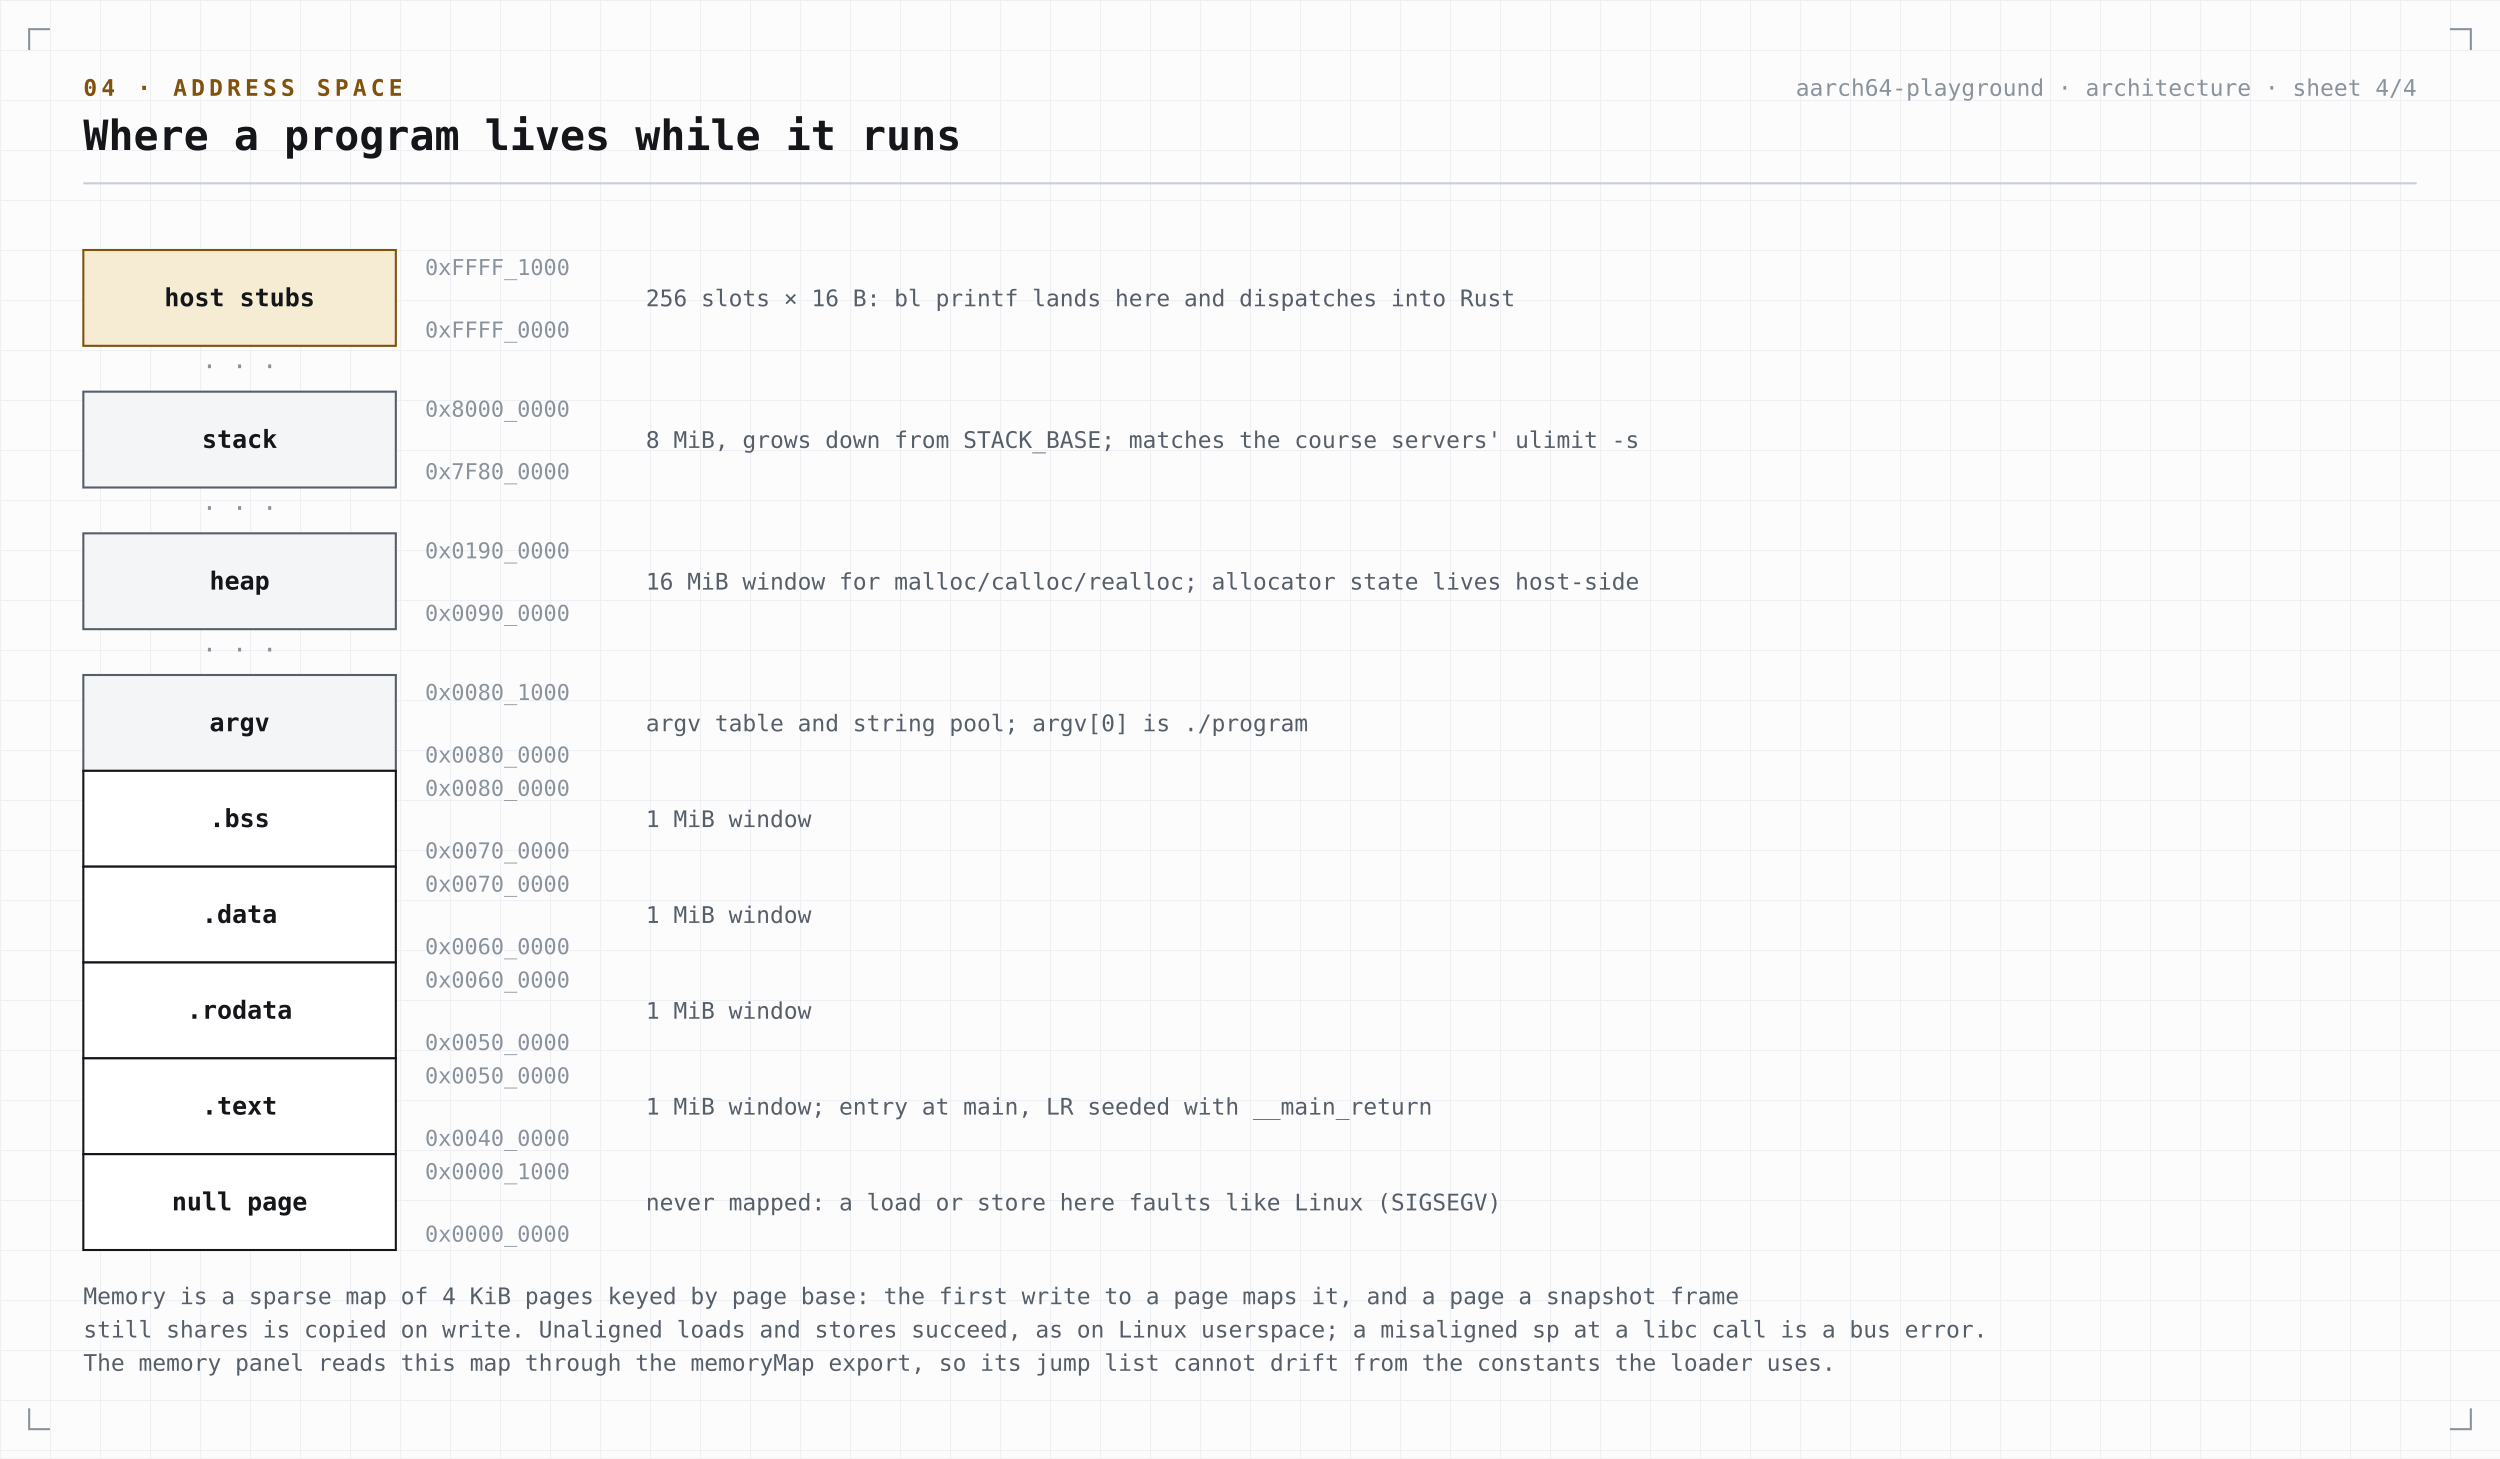
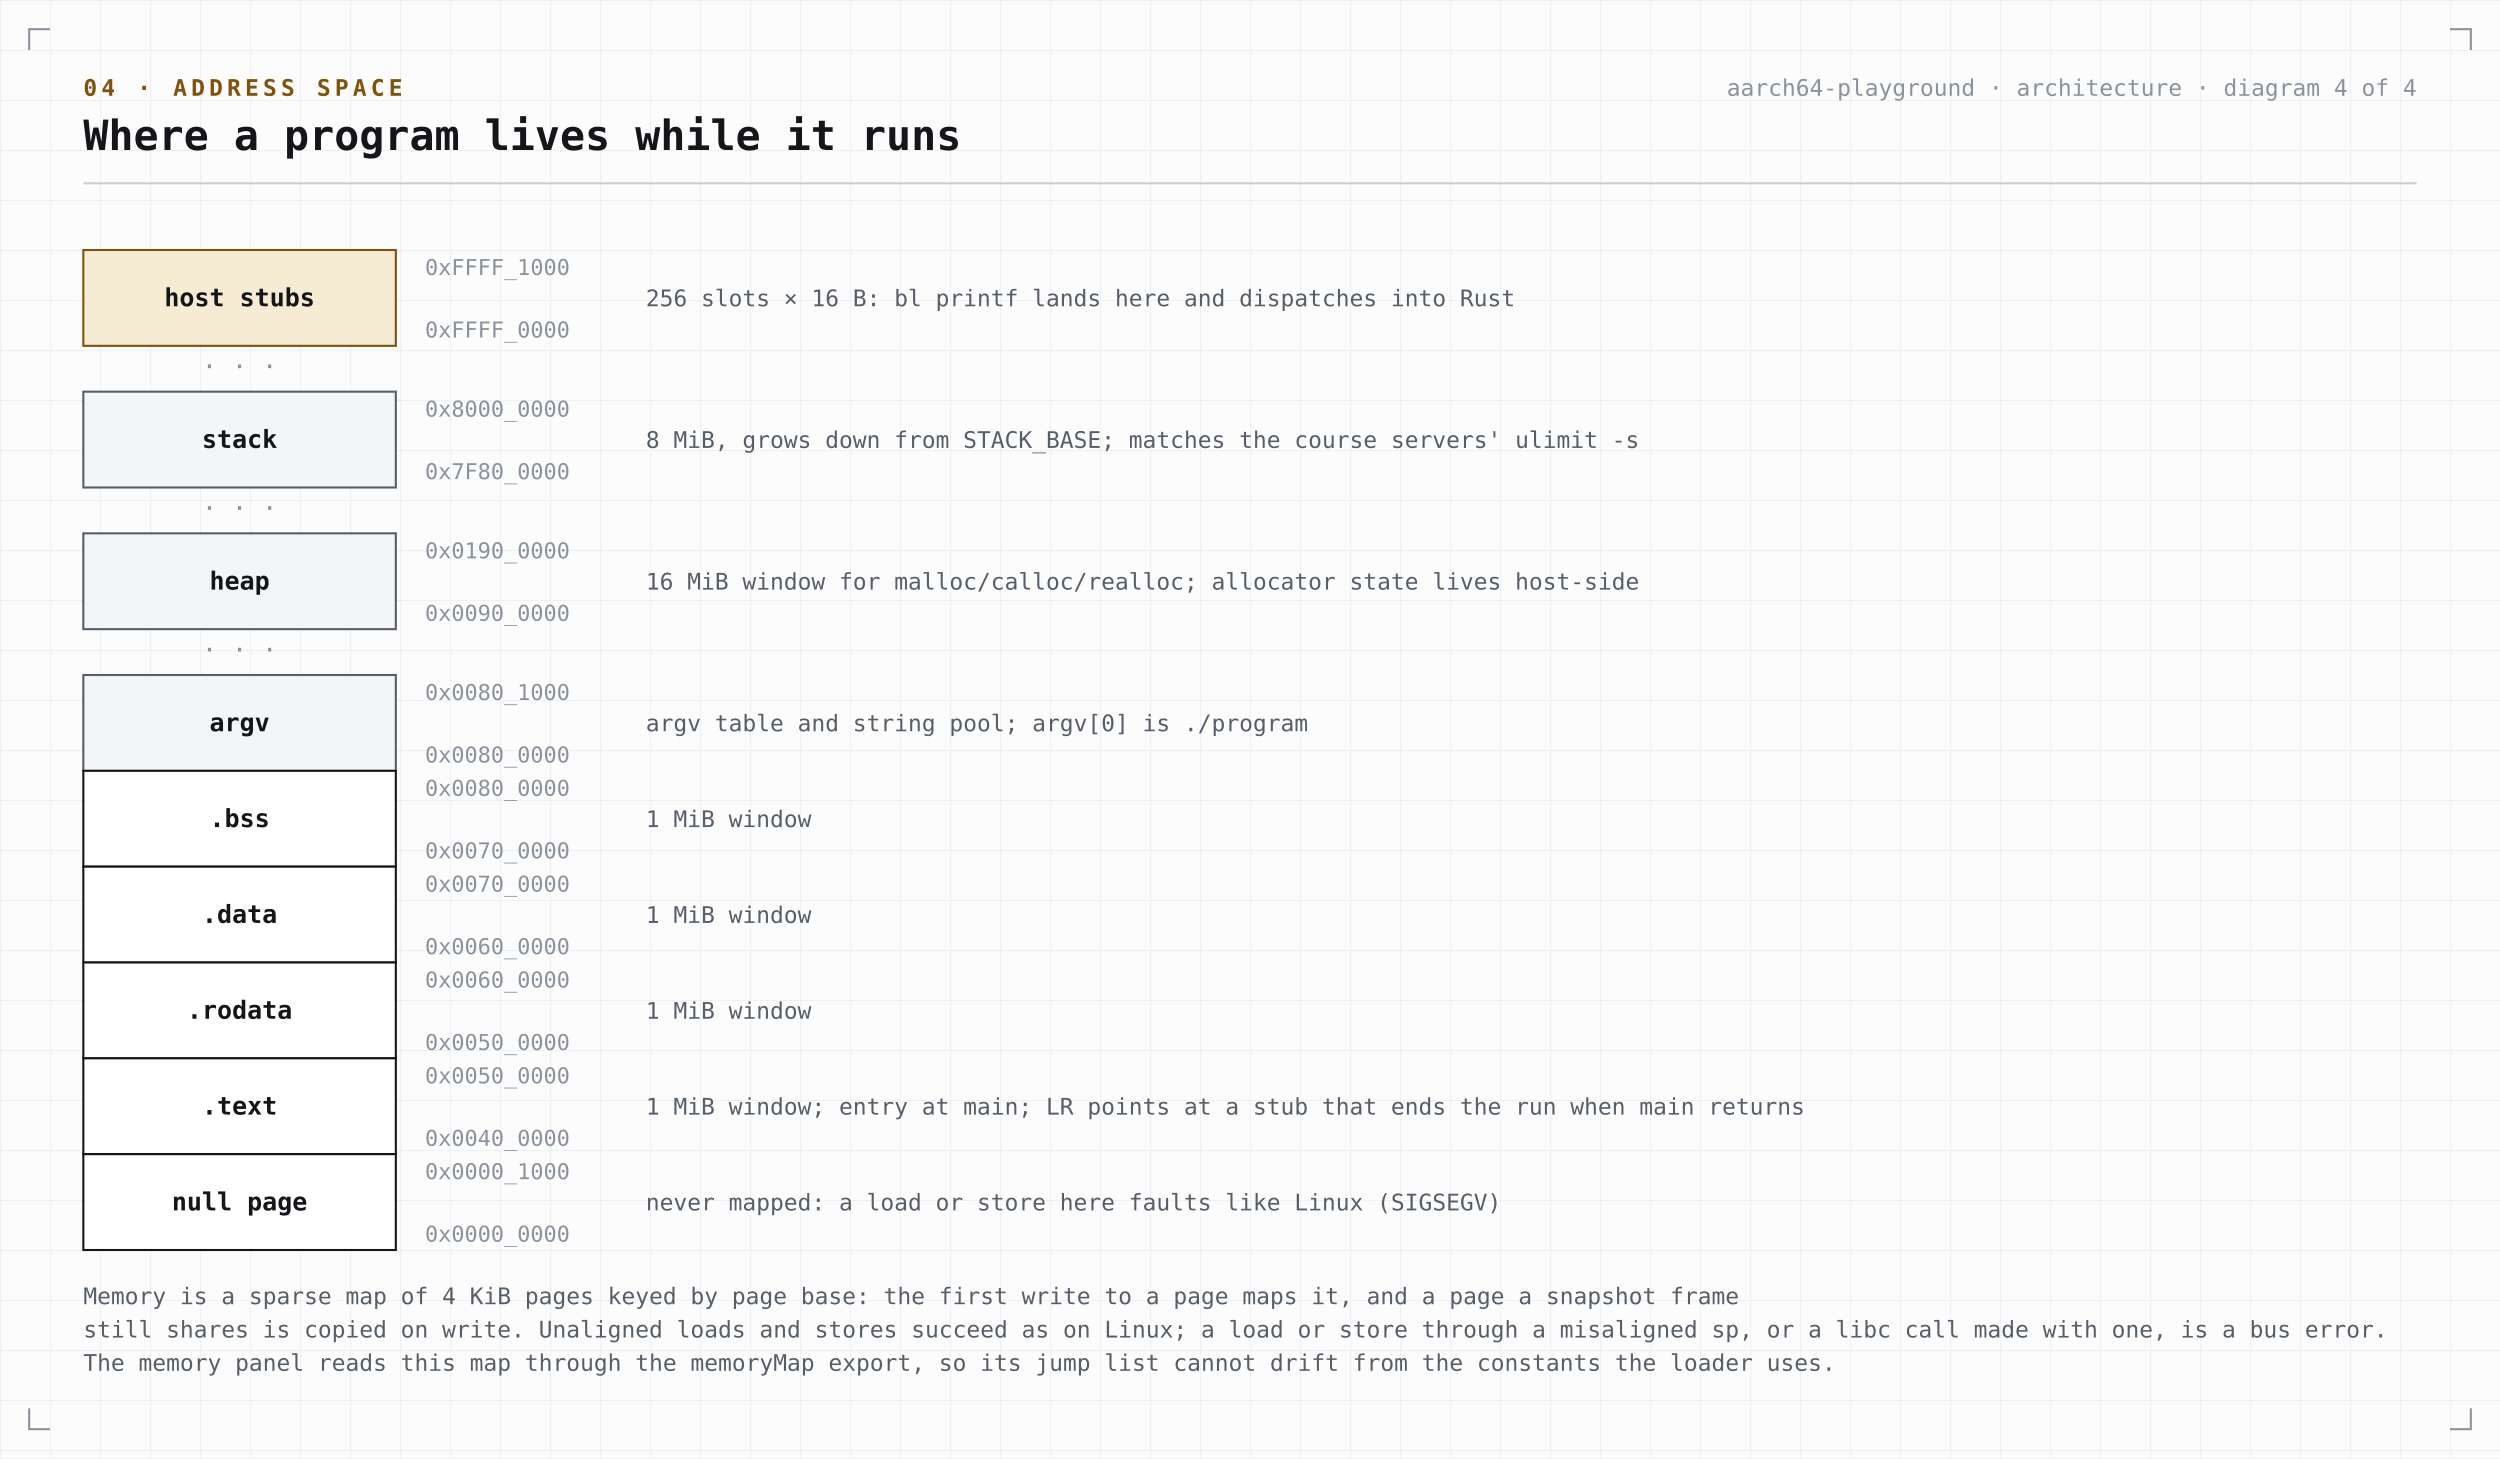
<svg xmlns="http://www.w3.org/2000/svg" width="1200" height="700" viewBox="0 0 1200 700" font-family="'JetBrains Mono', ui-monospace, SFMono-Regular, Menlo, Consolas, monospace" font-size="12" role="img" aria-labelledby="t">
  <defs>
    <pattern id="grid" width="24" height="24" patternUnits="userSpaceOnUse">
      <path d="M 24 0 L 0 0 0 24" fill="none" stroke="#EEF0F3" stroke-width="1" />
    </pattern>
    <marker id="arrow" viewBox="0 0 10 10" refX="9" refY="5" markerWidth="8" markerHeight="8" orient="auto-start-reverse">
      <path d="M 0 0 L 10 5 L 0 10 z" fill="#14161A" />
    </marker>
    <marker id="arrow-amber" viewBox="0 0 10 10" refX="9" refY="5" markerWidth="8" markerHeight="8" orient="auto-start-reverse">
      <path d="M 0 0 L 10 5 L 0 10 z" fill="#81520C" />
    </marker>
    <marker id="arrow-cyan" viewBox="0 0 10 10" refX="9" refY="5" markerWidth="8" markerHeight="8" orient="auto-start-reverse">
      <path d="M 0 0 L 10 5 L 0 10 z" fill="#0E7490" />
    </marker>
  </defs>
  <rect width="1200" height="700" fill="#FCFCFD" />
  <rect width="1200" height="700" fill="url(#grid)" />
  <path d="M 14 24 L 14 14 L 24 14" fill="none" stroke="#8A929C" stroke-width="1" />
  <path d="M 1186 24 L 1186 14 L 1176 14" fill="none" stroke="#8A929C" stroke-width="1" />
  <path d="M 14 676 L 14 686 L 24 686" fill="none" stroke="#8A929C" stroke-width="1" />
  <path d="M 1186 676 L 1186 686 L 1176 686" fill="none" stroke="#8A929C" stroke-width="1" />
  <text x="40" y="46" font-size="11" fill="#81520C" font-weight="600" text-anchor="start" letter-spacing="2">04 · ADDRESS SPACE</text>
  <text x="40" y="72" font-size="20" fill="#14161A" font-weight="600" text-anchor="start">Where a program lives while it runs</text>
  <line x1="40" y1="88" x2="1160" y2="88" stroke="#C9CED6" stroke-width="1" />
-   <text x="1160" y="46" font-size="11" fill="#8A929C" font-weight="400" text-anchor="end">aarch64-playground · architecture · sheet 4/4</text>
+   <text x="1160" y="46" font-size="11" fill="#8A929C" font-weight="400" text-anchor="end">aarch64-playground · architecture · diagram 4 of 4</text>
  <rect x="40" y="120" width="150" height="46" fill="#F6EBD3" stroke="#81520C" />
  <text x="115.0" y="147.0" font-size="12" fill="#14161A" font-weight="600" text-anchor="middle">host stubs</text>
  <text x="204" y="132" font-size="10.5" fill="#8A929C" font-weight="400" text-anchor="start">0xFFFF_1000</text>
  <text x="204" y="162" font-size="10.5" fill="#8A929C" font-weight="400" text-anchor="start">0xFFFF_0000</text>
  <text x="310" y="147.0" font-size="11" fill="#565E68" font-weight="400" text-anchor="start">256 slots × 16 B: bl printf lands here and dispatches into Rust</text>
  <text x="115.0" y="180" font-size="12" fill="#8A929C" font-weight="400" text-anchor="middle">· · ·</text>
  <rect x="40" y="188" width="150" height="46" fill="#F4F5F7" stroke="#565E68" />
  <text x="115.0" y="215.0" font-size="12" fill="#14161A" font-weight="600" text-anchor="middle">stack</text>
  <text x="204" y="200" font-size="10.5" fill="#8A929C" font-weight="400" text-anchor="start">0x8000_0000</text>
  <text x="204" y="230" font-size="10.5" fill="#8A929C" font-weight="400" text-anchor="start">0x7F80_0000</text>
  <text x="310" y="215.0" font-size="11" fill="#565E68" font-weight="400" text-anchor="start">8 MiB, grows down from STACK_BASE; matches the course servers' ulimit -s</text>
  <text x="115.0" y="248" font-size="12" fill="#8A929C" font-weight="400" text-anchor="middle">· · ·</text>
  <rect x="40" y="256" width="150" height="46" fill="#F4F5F7" stroke="#565E68" />
  <text x="115.0" y="283.0" font-size="12" fill="#14161A" font-weight="600" text-anchor="middle">heap</text>
  <text x="204" y="268" font-size="10.5" fill="#8A929C" font-weight="400" text-anchor="start">0x0190_0000</text>
  <text x="204" y="298" font-size="10.5" fill="#8A929C" font-weight="400" text-anchor="start">0x0090_0000</text>
  <text x="310" y="283.0" font-size="11" fill="#565E68" font-weight="400" text-anchor="start">16 MiB window for malloc/calloc/realloc; allocator state lives host-side</text>
  <text x="115.0" y="316" font-size="12" fill="#8A929C" font-weight="400" text-anchor="middle">· · ·</text>
  <rect x="40" y="324" width="150" height="46" fill="#F4F5F7" stroke="#565E68" />
  <text x="115.0" y="351.0" font-size="12" fill="#14161A" font-weight="600" text-anchor="middle">argv</text>
  <text x="204" y="336" font-size="10.5" fill="#8A929C" font-weight="400" text-anchor="start">0x0080_1000</text>
  <text x="204" y="366" font-size="10.5" fill="#8A929C" font-weight="400" text-anchor="start">0x0080_0000</text>
  <text x="310" y="351.0" font-size="11" fill="#565E68" font-weight="400" text-anchor="start">argv table and string pool; argv[0] is ./program</text>
  <rect x="40" y="370" width="150" height="46" fill="#FFFFFF" stroke="#14161A" />
  <text x="115.0" y="397.0" font-size="12" fill="#14161A" font-weight="600" text-anchor="middle">.bss</text>
  <text x="204" y="382" font-size="10.5" fill="#8A929C" font-weight="400" text-anchor="start">0x0080_0000</text>
  <text x="204" y="412" font-size="10.5" fill="#8A929C" font-weight="400" text-anchor="start">0x0070_0000</text>
  <text x="310" y="397.0" font-size="11" fill="#565E68" font-weight="400" text-anchor="start">1 MiB window</text>
  <rect x="40" y="416" width="150" height="46" fill="#FFFFFF" stroke="#14161A" />
  <text x="115.0" y="443.0" font-size="12" fill="#14161A" font-weight="600" text-anchor="middle">.data</text>
  <text x="204" y="428" font-size="10.5" fill="#8A929C" font-weight="400" text-anchor="start">0x0070_0000</text>
  <text x="204" y="458" font-size="10.5" fill="#8A929C" font-weight="400" text-anchor="start">0x0060_0000</text>
  <text x="310" y="443.0" font-size="11" fill="#565E68" font-weight="400" text-anchor="start">1 MiB window</text>
  <rect x="40" y="462" width="150" height="46" fill="#FFFFFF" stroke="#14161A" />
  <text x="115.0" y="489.0" font-size="12" fill="#14161A" font-weight="600" text-anchor="middle">.rodata</text>
  <text x="204" y="474" font-size="10.5" fill="#8A929C" font-weight="400" text-anchor="start">0x0060_0000</text>
  <text x="204" y="504" font-size="10.5" fill="#8A929C" font-weight="400" text-anchor="start">0x0050_0000</text>
  <text x="310" y="489.0" font-size="11" fill="#565E68" font-weight="400" text-anchor="start">1 MiB window</text>
  <rect x="40" y="508" width="150" height="46" fill="#FFFFFF" stroke="#14161A" />
  <text x="115.0" y="535.0" font-size="12" fill="#14161A" font-weight="600" text-anchor="middle">.text</text>
  <text x="204" y="520" font-size="10.5" fill="#8A929C" font-weight="400" text-anchor="start">0x0050_0000</text>
  <text x="204" y="550" font-size="10.5" fill="#8A929C" font-weight="400" text-anchor="start">0x0040_0000</text>
-   <text x="310" y="535.0" font-size="11" fill="#565E68" font-weight="400" text-anchor="start">1 MiB window; entry at main, LR seeded with __main_return</text>
+   <text x="310" y="535.0" font-size="11" fill="#565E68" font-weight="400" text-anchor="start">1 MiB window; entry at main; LR points at a stub that ends the run when main returns</text>
  <rect x="40" y="554" width="150" height="46" fill="#FFFFFF" stroke="#14161A" />
  <text x="115.0" y="581.0" font-size="12" fill="#14161A" font-weight="600" text-anchor="middle">null page</text>
  <text x="204" y="566" font-size="10.5" fill="#8A929C" font-weight="400" text-anchor="start">0x0000_1000</text>
  <text x="204" y="596" font-size="10.5" fill="#8A929C" font-weight="400" text-anchor="start">0x0000_0000</text>
  <text x="310" y="581.0" font-size="11" fill="#565E68" font-weight="400" text-anchor="start">never mapped: a load or store here faults like Linux (SIGSEGV)</text>
  <text x="40" y="626" font-size="11" fill="#565E68" font-weight="400" text-anchor="start">Memory is a sparse map of 4 KiB pages keyed by page base: the first write to a page maps it, and a page a snapshot frame</text>
-   <text x="40" y="642" font-size="11" fill="#565E68" font-weight="400" text-anchor="start">still shares is copied on write. Unaligned loads and stores succeed, as on Linux userspace; a misaligned sp at a libc call is a bus error.</text>
+   <text x="40" y="642" font-size="11" fill="#565E68" font-weight="400" text-anchor="start">still shares is copied on write. Unaligned loads and stores succeed as on Linux; a load or store through a misaligned sp, or a libc call made with one, is a bus error.</text>
  <text x="40" y="658" font-size="11" fill="#565E68" font-weight="400" text-anchor="start">The memory panel reads this map through the memoryMap export, so its jump list cannot drift from the constants the loader uses.</text>
</svg>
